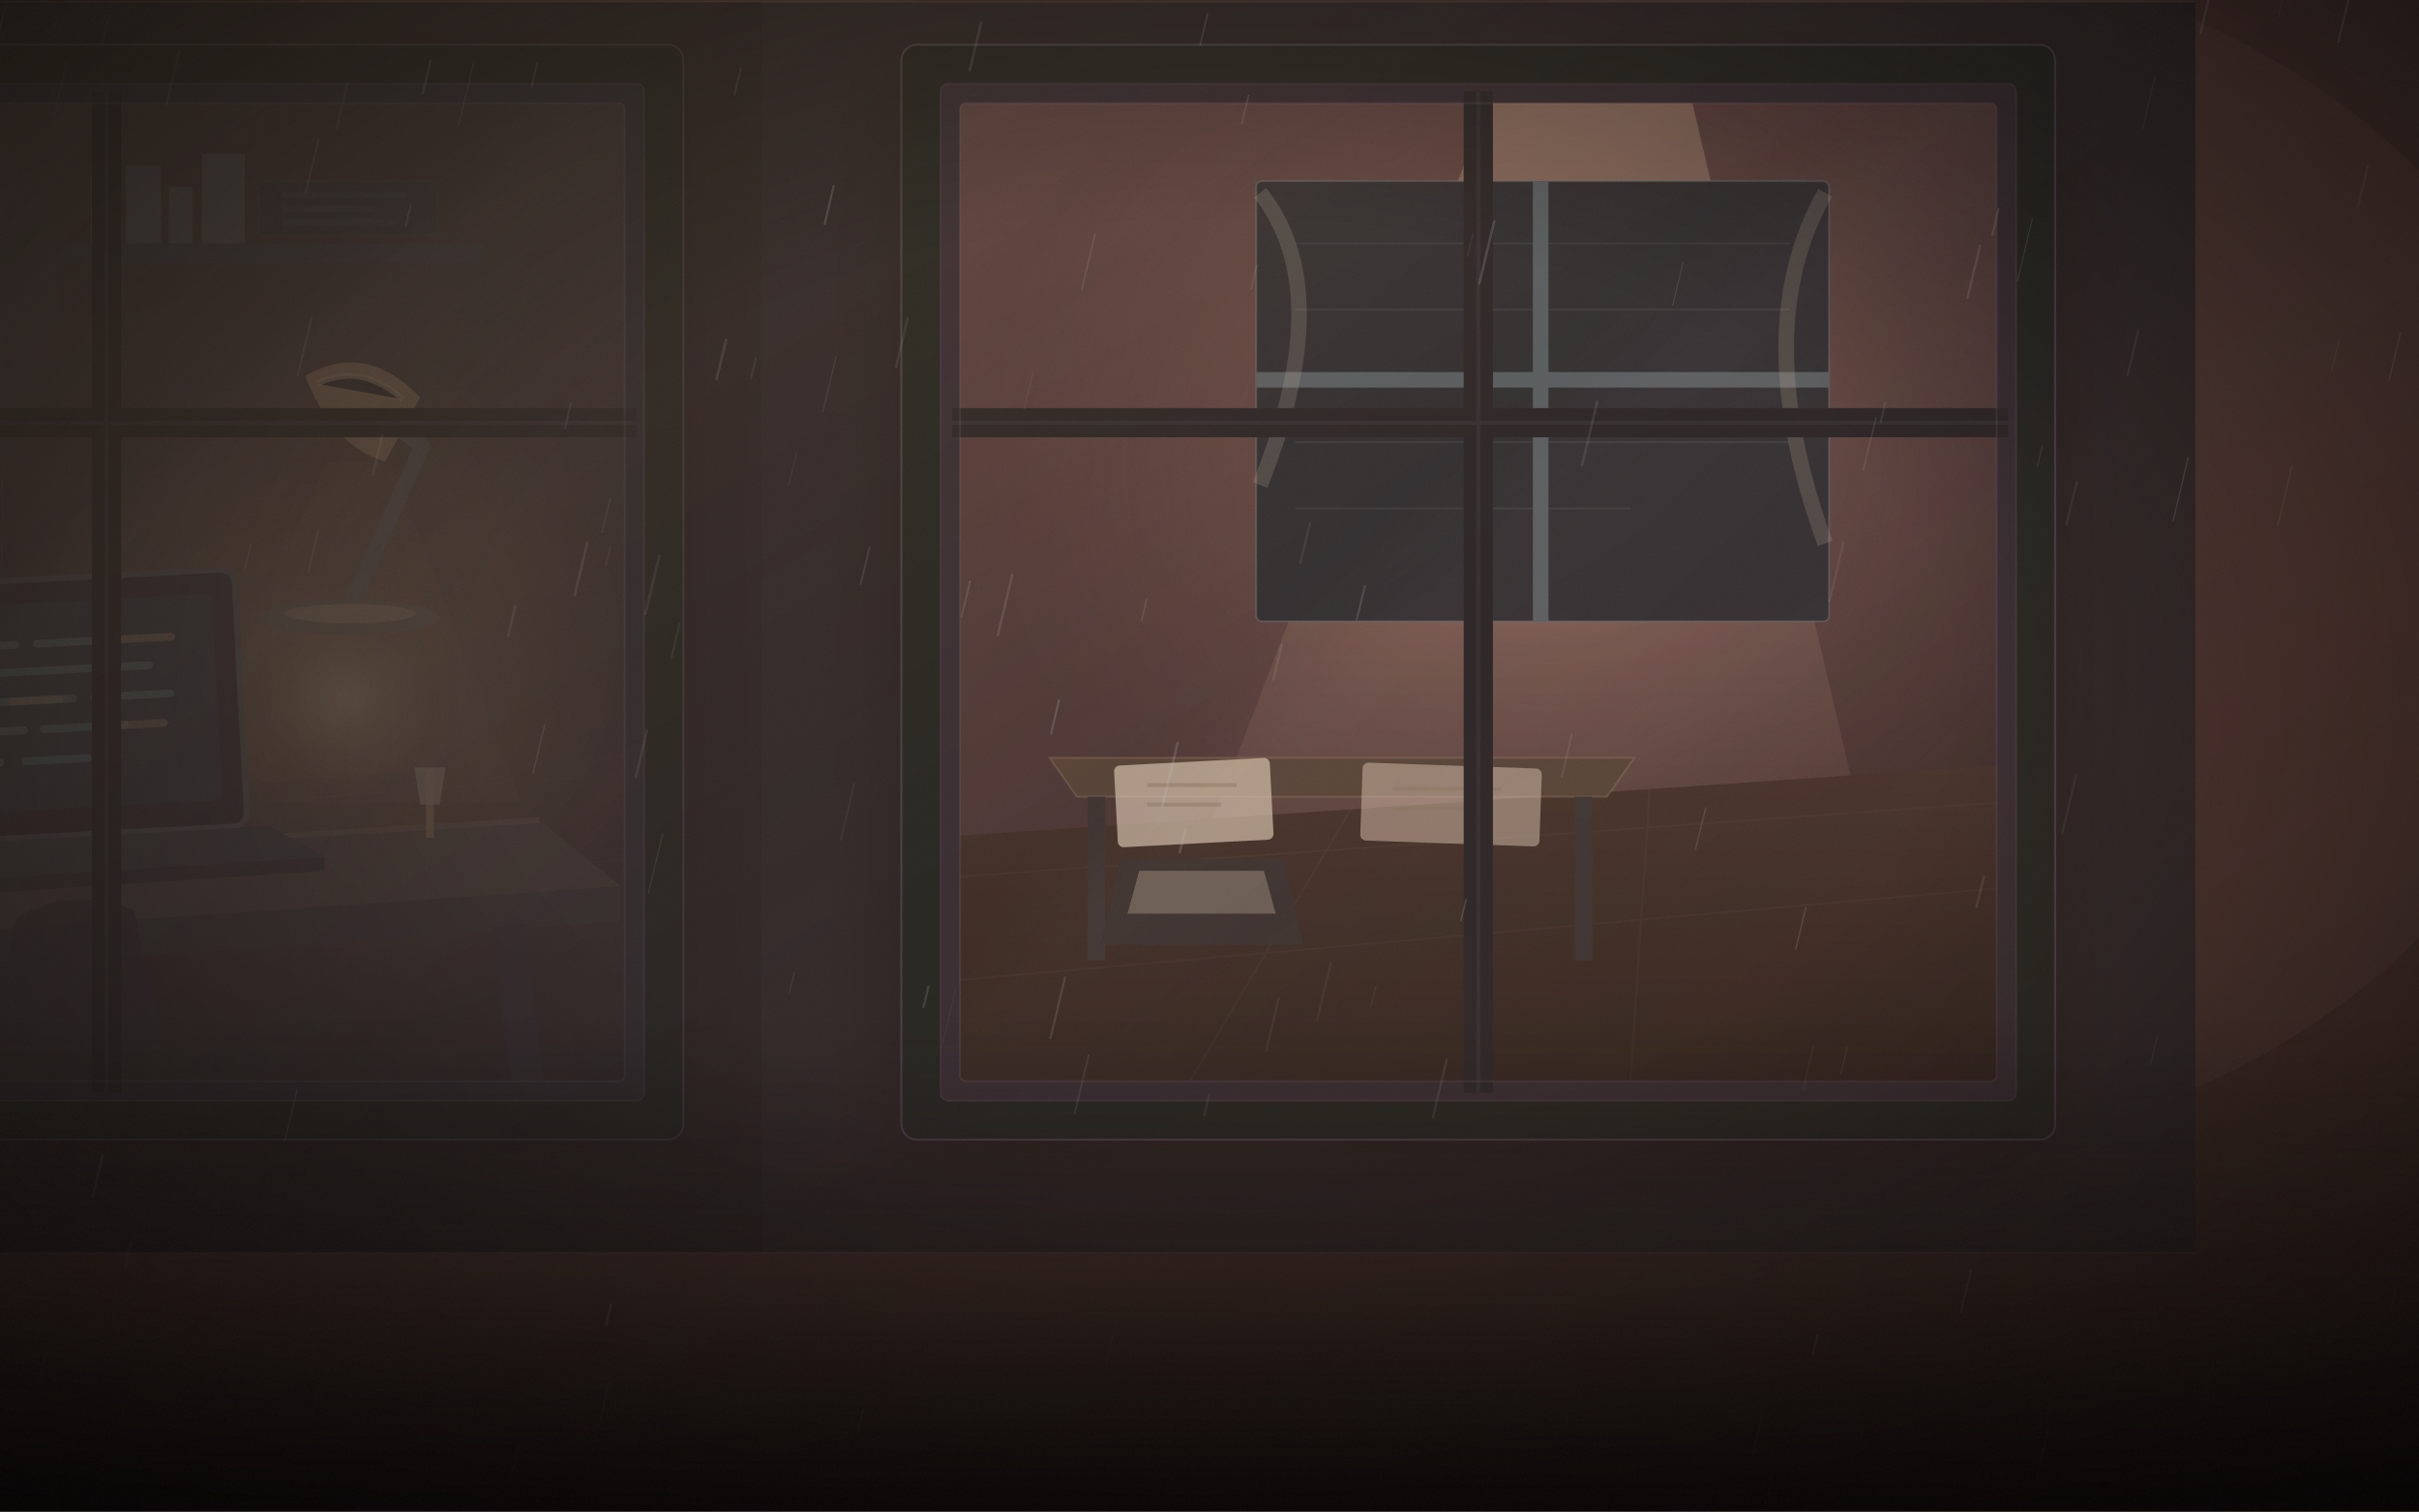
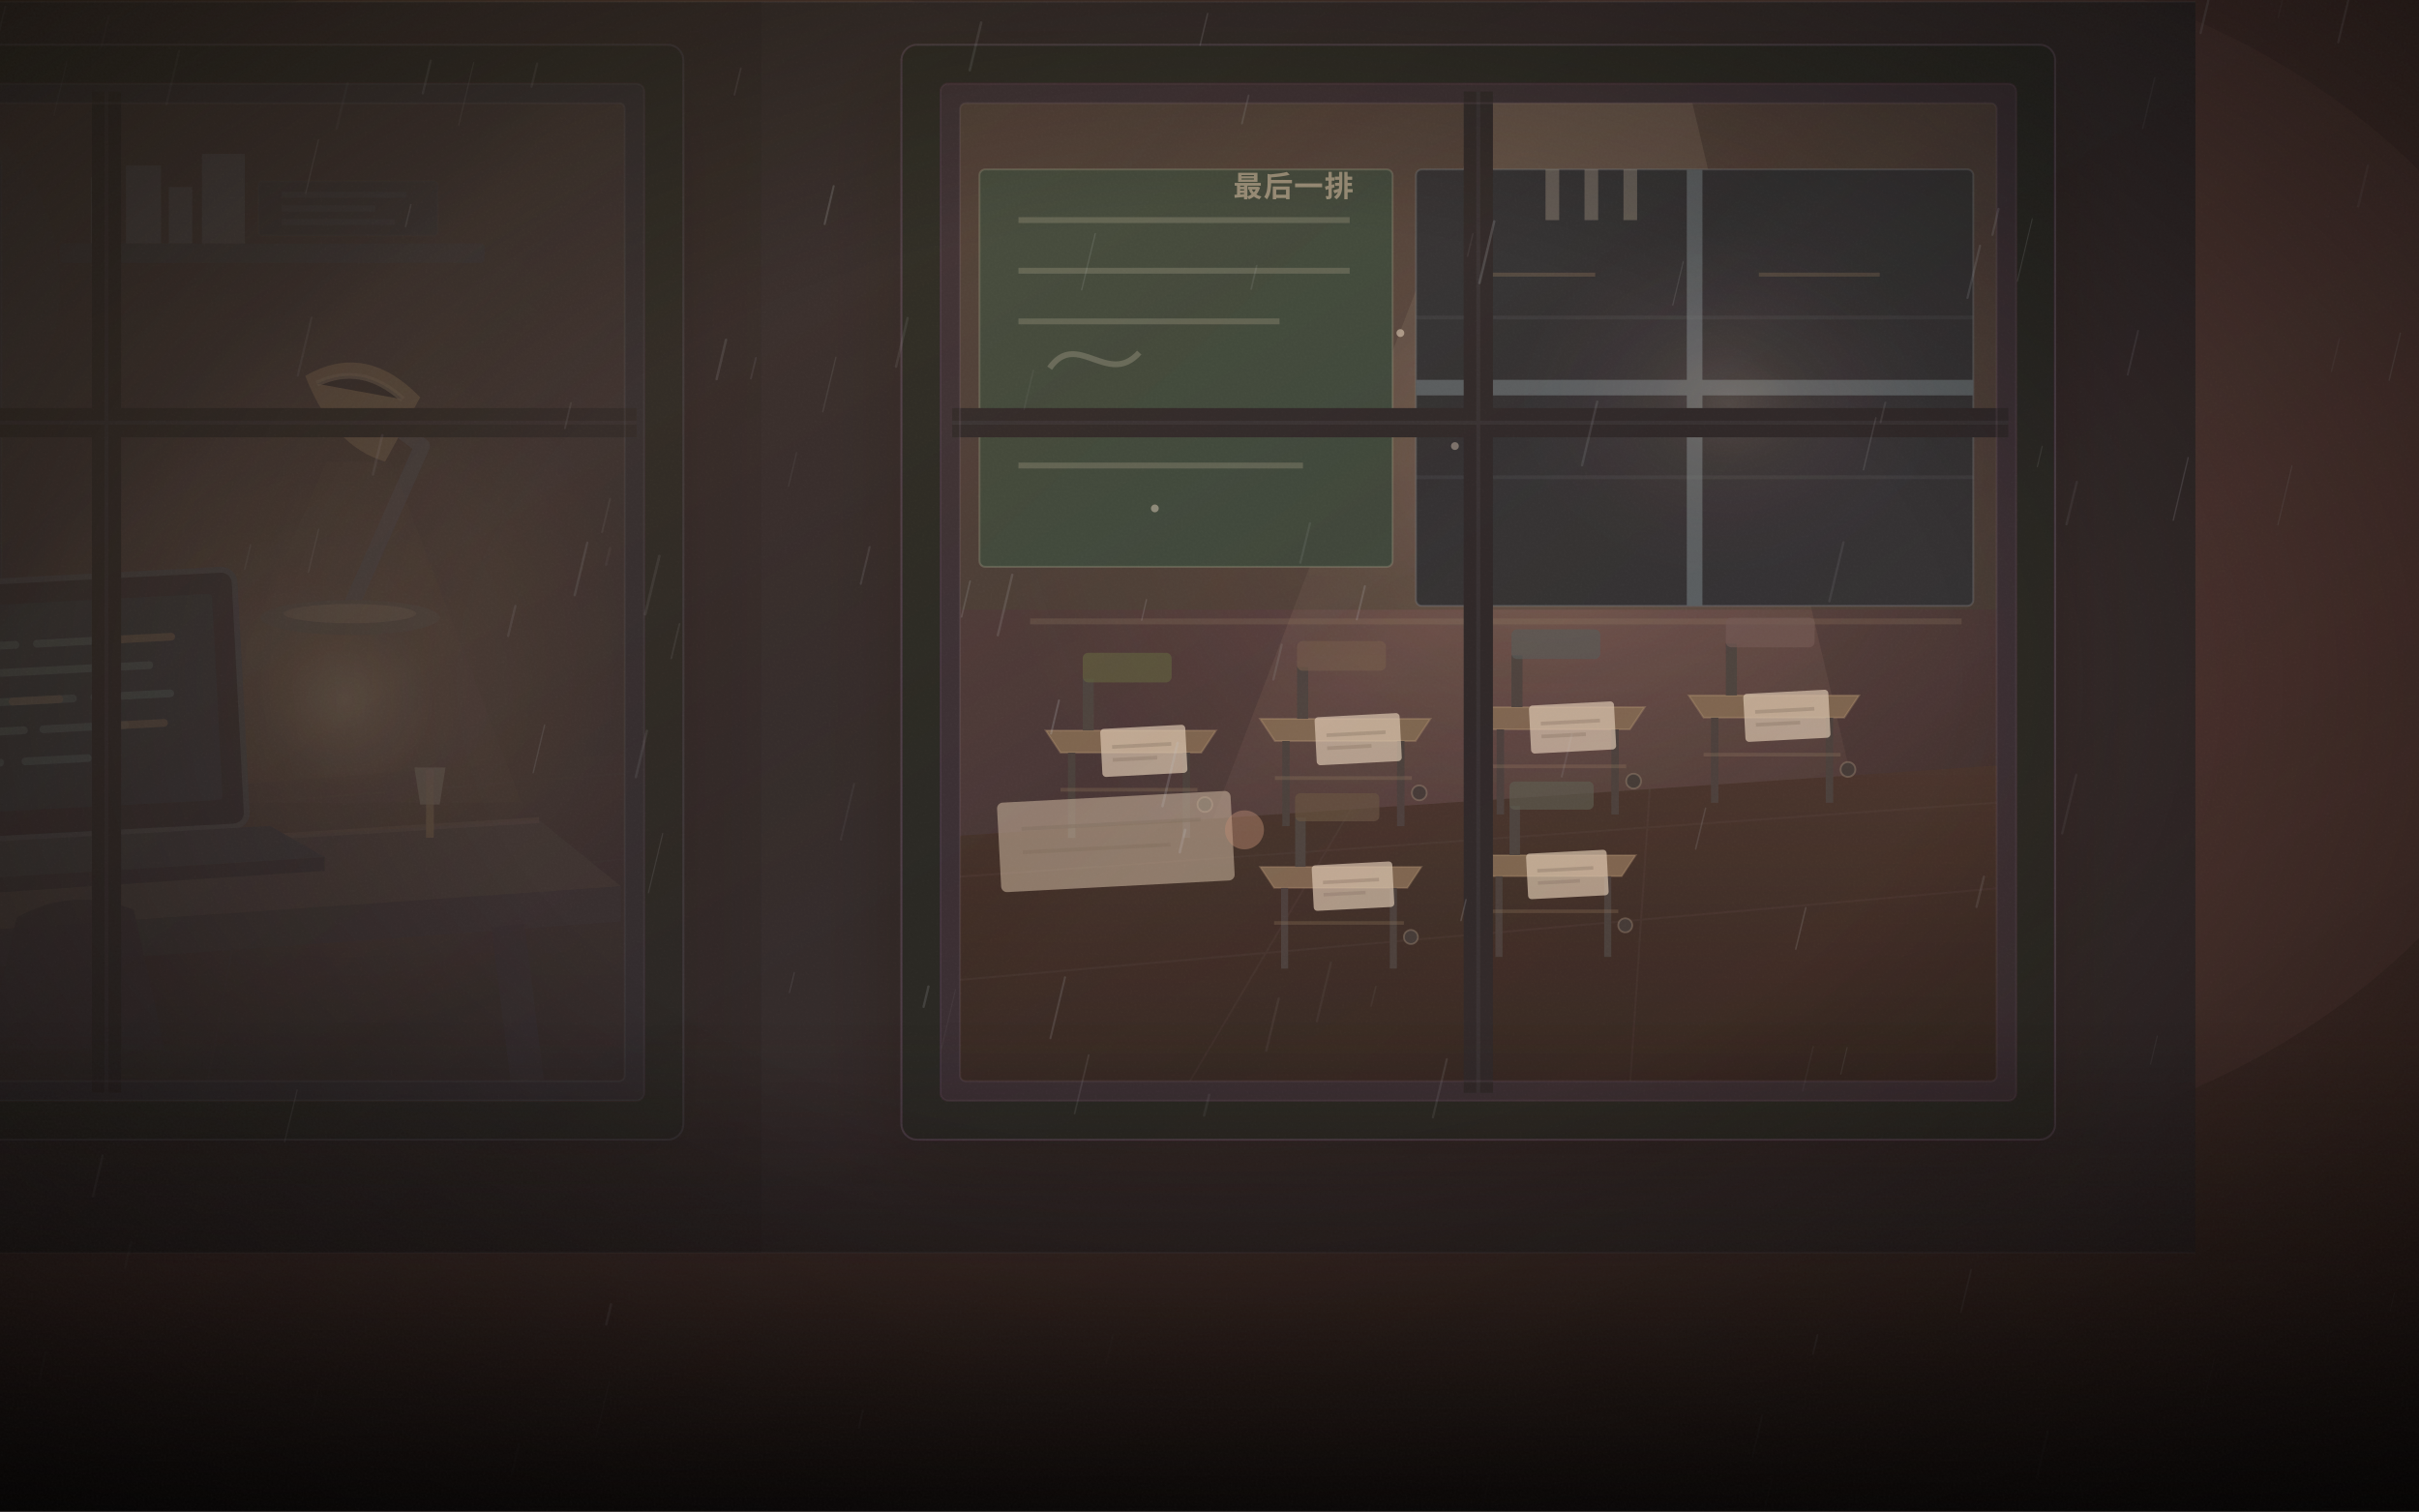
<svg xmlns="http://www.w3.org/2000/svg" viewBox="0 0 1440 900" preserveAspectRatio="xMidYMid slice" role="img" aria-labelledby="title desc">
  <style>
  .rain-drift { animation: rain-drift 11s ease-in-out infinite; }
  .mote { animation-name: mote-rise; animation-duration: 12s; animation-timing-function: ease-in-out; animation-iteration-count: infinite; opacity: 0; }
  .glow-drift { animation: glow-drift 14s ease-in-out infinite; }
  .sway { animation: sway 11s ease-in-out infinite; transform-box: fill-box; transform-origin: 50% 50%; }
  .drift { animation: drift 15s ease-in-out infinite; transform-box: fill-box; transform-origin: 50% 50%; }
  .spin { animation: spin 34s linear infinite; transform-box: fill-box; transform-origin: 50% 100%; }
  .pulse { animation: pulse 2.4s ease-in-out infinite; transform-box: fill-box; transform-origin: 50% 100%; }
  .ring { animation: ring 6.4s ease-out infinite; transform-box: fill-box; transform-origin: 50% 50%; }
  .rise { animation: rise 7s ease-in-out infinite; }
  .flow { animation: flow 7s linear infinite; }
  .blink { animation: blink 1.3s steps(2, start) infinite; }
  .signal-flow { animation: signal-flow 6s linear infinite; }
  @keyframes rain-drift { 0%, 100% { transform: translate(0px, 0px); } 50% { transform: translate(-14px, 24px); } }
  @keyframes mote-rise { 0% { opacity: 0; transform: translate(0px, 0px); } 16% { opacity: .5; } 62% { opacity: .26; } 100% { opacity: 0; transform: translate(-10px, -54px); } }
  @keyframes glow-drift { 0%, 100% { transform: translate(0px, 0px); } 50% { transform: translate(7px, -6px); } }
  @keyframes sway { 0%, 100% { transform: rotate(-1.4deg) translateY(0px); } 50% { transform: rotate(1.4deg) translateY(-4px); } }
  @keyframes drift { 0%, 100% { transform: translate(0px, 0px); } 50% { transform: translate(6px, -8px); } }
  @keyframes spin { to { transform: rotate(360deg); } }
  @keyframes pulse { 0%, 100% { transform: scaleY(.32); } 50% { transform: scaleY(1); } }
  @keyframes ring { 0% { transform: scale(.5); opacity: .55; } 68% { opacity: .14; } 100% { transform: scale(2.4); opacity: 0; } }
  @keyframes rise { 0% { opacity: 0; transform: translateY(6px); } 35% { opacity: .55; } 100% { opacity: 0; transform: translateY(-16px); } }
  @keyframes flow { to { stroke-dashoffset: -120; } }
  @keyframes blink { 0%, 49% { opacity: 1; } 50%, 100% { opacity: 0; } }
  @keyframes signal-flow { to { stroke-dashoffset: -96; } }
  @media (prefers-reduced-motion: reduce) { .anim { animation: none !important; } }
</style>
  <defs>
    <linearGradient id="night" x1="0" y1="0" x2="1" y2="1">
      <stop stop-color="#120d0c" />
      <stop offset=".46" stop-color="#2b1c1c" />
      <stop offset="1" stop-color="#160f0e" />
    </linearGradient>
    <linearGradient id="dawn" x1="0" y1="0" x2="0" y2="1">
      <stop stop-color="#e2a276" stop-opacity=".36" />
      <stop offset=".48" stop-color="#8b5e5e" stop-opacity=".15" />
      <stop offset="1" stop-color="#17110f" stop-opacity="0" />
    </linearGradient>
    <linearGradient id="warmWash" x1="0" y1="0" x2="1" y2="1">
      <stop stop-color="#efb77d" stop-opacity=".2" />
      <stop offset=".5" stop-color="#dca18c" stop-opacity=".13" />
      <stop offset="1" stop-color="#c98370" stop-opacity=".18" />
    </linearGradient>
    <linearGradient id="leftRoom" x1="0" y1="0" x2=".85" y2="1">
      <stop stop-color="#3b2c24" />
      <stop offset=".55" stop-color="#2a211d" />
      <stop offset="1" stop-color="#15100e" />
    </linearGradient>
    <linearGradient id="rightRoom" x1=".2" y1="0" x2=".8" y2="1">
      <stop stop-color="#3b292c" />
      <stop offset=".58" stop-color="#2b2025" />
      <stop offset="1" stop-color="#171114" />
    </linearGradient>
    <linearGradient id="floor" x1="0" y1="0" x2="0" y2="1">
      <stop stop-color="#261c18" />
      <stop offset="1" stop-color="#0e0b0a" />
    </linearGradient>
    <linearGradient id="glass" x1="0" y1="0" x2="1" y2="1">
      <stop stop-color="#d5b497" stop-opacity=".13" />
      <stop offset=".42" stop-color="#62483f" stop-opacity=".05" />
      <stop offset=".48" stop-color="#f4d7b6" stop-opacity=".13" />
      <stop offset="1" stop-color="#211512" stop-opacity=".03" />
    </linearGradient>
    <linearGradient id="spotlight" x1="0" y1="0" x2="0" y2="1">
      <stop stop-color="#ffe0b6" stop-opacity=".27" />
      <stop offset="1" stop-color="#d9a18b" stop-opacity="0" />
    </linearGradient>
    <linearGradient id="bottomShade" x1="0" y1="0" x2="0" y2="1">
      <stop stop-color="#100b09" stop-opacity="0" />
      <stop offset=".56" stop-color="#100b09" stop-opacity=".46" />
      <stop offset="1" stop-color="#0b0807" stop-opacity=".94" />
    </linearGradient>
    <radialGradient id="lampGlow">
      <stop stop-color="#ffe0a8" stop-opacity=".78" />
      <stop offset=".26" stop-color="#f4bd78" stop-opacity=".3" />
      <stop offset="1" stop-color="#e6a053" stop-opacity="0" />
    </radialGradient>
    <radialGradient id="stageGlow">
      <stop stop-color="#ffd8bd" stop-opacity=".48" />
      <stop offset=".35" stop-color="#dda088" stop-opacity=".18" />
      <stop offset="1" stop-color="#aa6e63" stop-opacity="0" />
    </radialGradient>
    <radialGradient id="vignette" cx=".5" cy=".45" r=".72">
      <stop offset=".42" stop-color="#000" stop-opacity="0" />
      <stop offset="1" stop-color="#000" stop-opacity=".66" />
    </radialGradient>
    <filter id="blur8" x="-50%" y="-50%" width="200%" height="200%">
      <feGaussianBlur stdDeviation="8" />
    </filter>
    <filter id="blur24" x="-50%" y="-50%" width="200%" height="200%">
      <feGaussianBlur stdDeviation="24" />
    </filter>
    <filter id="shadow" x="-30%" y="-30%" width="160%" height="160%">
      <feDropShadow dx="0" dy="16" stdDeviation="22" flood-color="#000" flood-opacity=".55" />
    </filter>
    <filter id="grain">
      <feTurbulence type="fractalNoise" baseFrequency=".72" numOctaves="3" seed="27" stitchTiles="stitch" />
      <feColorMatrix type="saturate" values="0" />
      <feComponentTransfer>
        <feFuncA type="table" tableValues="0 .075" />
      </feComponentTransfer>
    </filter>
    <clipPath id="leftClip">
      <rect x="102" y="164" width="532" height="502" rx="3" />
    </clipPath>
    <clipPath id="rightClip">
      <rect x="806" y="164" width="532" height="502" rx="3" />
    </clipPath>
  </defs>
  <rect width="1440" height="900" fill="url(#night)" />
  <ellipse cx="360" cy="340" rx="460" ry="370" fill="#b47b58" opacity=".09" />
  <ellipse cx="1100" cy="330" rx="440" ry="360" fill="#a86c6c" opacity=".1" />
  <g transform="translate(0 -60) translate(-363.5 -68.8) scale(1.16)">
    <path d="M0 112H1440V754H0Z" fill="#080d15" opacity=".9" />
    <path d="M0 112H1440M0 754H1440" stroke="#6d8296" stroke-opacity=".14" />
    <g filter="url(#shadow)">
      <rect x="72" y="134" width="592" height="562" rx="8" fill="#05090f" stroke="#344250" stroke-opacity=".55" />
      <rect x="92" y="154" width="552" height="522" rx="4" fill="#111923" stroke="#637484" stroke-opacity=".18" />
      <rect x="776" y="134" width="592" height="562" rx="8" fill="#05090f" stroke="#454057" stroke-opacity=".58" />
      <rect x="796" y="154" width="552" height="522" rx="4" fill="#171522" stroke="#756887" stroke-opacity=".18" />
    </g>
    <g opacity="0.34">
      <g clip-path="url(#leftClip)">
        <rect x="102" y="164" width="532" height="502" fill="url(#leftRoom)" />
        <ellipse cx="444" cy="440" rx="250" ry="240" fill="url(#lampGlow)" opacity=".26" />
        <path d="M102 540L634 498V666H102Z" fill="url(#floor)" />
        <path d="M102 550L634 508M102 603L634 552M210 666L328 520M420 666L448 514" stroke="#80909a" stroke-opacity=".06" />
        <rect x="126" y="192" width="188" height="266" rx="3" fill="#080e16" stroke="#4b5d6b" stroke-opacity=".5" />
        <rect x="132" y="198" width="176" height="254" fill="#0d1a28" />
        <ellipse cx="202" cy="258" rx="142" ry="124" fill="#345574" opacity=".14" />
        <path d="M120 410V332H151V366H178V294H211V350H242V270H270V324H310V462H120Z" fill="#080f19" />
        <path d="M151 350H158V360H151ZM188 318H195V329H188ZM249 294H256V305H249ZM277 346H284V357H277ZM188 374H195V385H188ZM249 338H256V349H249Z" fill="#d5b878" opacity=".48" />
        <rect x="132" y="198" width="176" height="254" fill="url(#glass)" />
        <path d="M220 198V452M132 326H308" stroke="#334652" stroke-width="8" />
        <path d="M220 198V452M132 326H308" stroke="#8295a1" stroke-opacity=".12" stroke-width="2" />
        <rect x="344" y="236" width="218" height="10" rx="2" fill="#29343e" />
        <path d="M360 202H374V236H360ZM378 196H396V236H378ZM400 207H412V236H400ZM417 190H439V236H417Z" fill="#58606a" />
        <rect x="446" y="204" width="92" height="28" rx="2" fill="#1a252f" stroke="#83919a" stroke-opacity=".15" />
        <path d="M458 211H522M458 218H506M458 225H516" stroke="#8b9ba3" stroke-opacity=".22" stroke-width="3" />
        <g class="anim glow-drift">
          <ellipse cx="490" cy="470" rx="176" ry="172" fill="url(#lampGlow)" />
        </g>
        <path d="M493 423L530 340M530 340L500 318" stroke="#5b5e60" stroke-width="8" stroke-linecap="round" />
        <path d="M470 304Q501 286 529 315L511 348Q484 340 470 304Z" fill="#c59b63" />
        <path d="M476 308Q499 297 520 316" stroke="#ffe0a4" stroke-opacity=".65" stroke-width="3" />
        <ellipse cx="493" cy="428" rx="46" ry="9" fill="#6c6558" />
        <ellipse cx="493" cy="426" rx="34" ry="5" fill="#d3b785" opacity=".55" />
        <path d="M481 348L405 523H581L514 348Z" fill="#f2bd78" opacity=".065" />
        <path d="M138 560L590 532L632 566L110 602Z" fill="#463e35" />
        <path d="M110 602L632 566V584L110 622Z" fill="#24252a" />
        <path d="M154 614L150 666M574 586L584 666" stroke="#1a1d23" stroke-width="17" />
        <path d="M138 560L590 532" stroke="#b49670" stroke-opacity=".35" stroke-width="3" />
        <rect x="247" y="408" width="190" height="132" rx="7" fill="#080d12" stroke="#4c5b64" stroke-width="3" transform="rotate(-3 342 474)" />
        <rect x="259" y="420" width="166" height="106" rx="2" fill="#102633" transform="rotate(-3 342 474)" />
        <g transform="rotate(-3 342 474)" stroke-linecap="round">
          <path d="M276 441H323M334 441H368M276 455H305M315 455H391M290 470H351M362 470H401M290 485H325M335 485H377M276 501H312M325 501H357" stroke="#75b6b6" stroke-opacity=".65" stroke-width="4" />
          <path d="M374 441H403M320 470H344M367 485H397" stroke="#d1aa72" stroke-opacity=".7" stroke-width="4" />
        </g>
        <path d="M222 548L452 535L480 551L206 568Z" fill="#293138" />
        <path d="M206 568L480 551V558L208 576Z" fill="#12181d" />
        <rect x="158" y="526" width="66" height="12" rx="2" fill="#5f5142" transform="rotate(-3 191 532)" />
        <rect x="164" y="511" width="58" height="13" rx="2" fill="#344b56" transform="rotate(-3 193 518)" />
        <path d="M534 506V541" stroke="#b28a55" stroke-width="4" />
        <path d="M526 505H542L539 524H529Z" fill="#d2c2a1" opacity=".75" />
        <path d="M322 582Q350 566 382 578L398 650H306Z" fill="#11171e" opacity=".88" />
      </g>
    </g>
    <g opacity="1.1">
      <g clip-path="url(#rightClip)">
        <rect x="806" y="164" width="532" height="502" fill="url(#rightRoom)" />
+         <rect x="806" y="164" width="532" height="502" fill="#1b1a20" opacity="0.34" />
        <g class="anim glow-drift">
-           <ellipse cx="1110" cy="348" rx="290" ry="268" fill="url(#stageGlow)" />
-         </g>
-         <path d="M1080 156H1180L1300 666H884Z" fill="url(#spotlight)" />
+           <ellipse cx="1110" cy="348" rx="290" ry="268" fill="url(#stageGlow)" opacity="0.78" />
+         </g>
+         <path d="M1080 156H1180L1300 666H884Z" fill="url(#spotlight)" opacity=".7" />
        <path d="M806 540L1338 504V666H806Z" fill="url(#floor)" />
-         <path d="M806 561L1338 523M806 614L1338 567M924 666L1008 524M1150 666L1160 516" stroke="#a392b1" stroke-opacity=".055" />
-         <rect x="958" y="204" width="294" height="226" rx="3" fill="#0c1720" stroke="#63747d" stroke-opacity=".42" />
-         <path d="M978 236H1232M978 270H1232M978 304H1232M978 338H1232M978 372H1150" stroke="#a4b9c1" stroke-opacity=".1" />
-         <path d="M958 306H1252M1104 204V430" stroke="#3d505a" stroke-width="8" />
-         <path d="M960 210Q1000 260 960 360M1250 210Q1210 280 1250 390" fill="none" stroke="#d8cbb4" stroke-opacity=".18" stroke-width="8" />
-         <g transform="translate(852 500)">
-           <path d="M0 0H300L286 20H14Z" fill="#3a3028" stroke="#9c8063" stroke-opacity=".3" />
-           <path d="M24 20V104M274 20V104" stroke="#1b1d21" stroke-width="9" />
-           <rect x="34" y="2" width="80" height="42" rx="3" fill="#e0d6c3" opacity=".66" transform="rotate(-3 74 23)" />
-           <rect x="160" y="4" width="92" height="40" rx="3" fill="#d5c7b4" opacity=".52" transform="rotate(2 206 24)" />
-           <path d="M50 14H96M50 24H88M176 16H232M176 26H216" stroke="#766b5a" stroke-opacity=".45" stroke-width="2" />
-         </g>
-         <g transform="translate(888 552)">
-           <path d="M0 0H84L94 44H-10Z" fill="#171a1d" />
-           <path d="M10 6H74L80 28H4Z" fill="#bfb29d" opacity=".35" />
-         </g>
-         <rect x="806" y="164" width="532" height="502" fill="url(#glass)" opacity=".26" />
+         <path fill="none" d="M806 561L1338 523M806 614L1338 567M924 666L1008 524M1150 666L1160 516" stroke="#a392b1" stroke-opacity=".055" />
+         <rect x="806" y="164" width="532" height="260" fill="#24301f" opacity=".34" />
+         <rect x="816" y="198" width="212" height="204" rx="3" fill="#1b342b" stroke="#7f8d78" stroke-opacity=".4" />
+         <path fill="none" d="M836 224H1006M836 250H1006M836 276H970M836 324H1006M836 350H982" stroke="#e7e1ca" stroke-opacity=".2" stroke-width="3" />
+         <path d="M852 300C866 280 882 310 898 292" fill="none" stroke="#e7e1ca" stroke-opacity=".24" stroke-width="3" />
+         <text x="1008" y="212" font-family="'PingFang SC','Hiragino Sans GB','Microsoft YaHei',sans-serif" font-size="15" font-weight="600" fill="#d9c9ad" fill-opacity="0.6" text-anchor="end" letter-spacing="0.6">最后一排</text>
+         <g transform="translate(1040 198)">
+           <rect width="286" height="224" rx="3" fill="#0b1720" stroke="#63757d" stroke-opacity=".4" />
+           <path fill="none" d="M0 112H286M143 0V224" stroke="#3c505a" stroke-width="8" />
+           <path fill="none" d="M0 76H286M0 158H286" stroke="#7e9199" stroke-opacity=".1" stroke-width="2" />
+           <g class="anim glow-drift">
+             <ellipse cx="160" cy="120" rx="110" ry="90" fill="url(#stageGlow)" opacity=".32" />
+           </g>
+           <path fill="none" d="M30 54H92M176 54H238M30 136H92M176 136H238" stroke="#d8b178" stroke-opacity=".2" stroke-width="2" />
+         </g>
+         <path fill="none" d="M842 430H1320" stroke="#8d7b62" stroke-opacity=".22" stroke-width="3" />
+         <g transform="translate(850 486) scale(0.95)">
+           <path d="M0 0H92L84 12H8Z" fill="#6b5a45" stroke="#c0a37d" stroke-opacity=".3" />
+           <path fill="none" d="M14 12V58M76 12V58" stroke="#292b2c" stroke-width="4" />
+           <path fill="none" d="M8 32H82" stroke="#8a765b" stroke-opacity=".28" stroke-width="2" />
+           <rect x="20" y="-28" width="6" height="28" fill="#2c2e2f" />
+           <rect x="20" y="-42" width="48" height="16" rx="3" fill="#44552e" opacity=".65" />
+           <rect x="30" y="-2" width="46" height="26" rx="2" fill="#e1d6c1" opacity=".7" transform="rotate(-3 53 11)" />
+           <path fill="none" d="M36 8H68M36 15H60" stroke="#7c7262" stroke-opacity=".4" stroke-width="2" transform="rotate(-3 53 11)" />
+           <circle cx="86" cy="40" r="4" fill="#202326" stroke="#8d8170" stroke-opacity=".45" />
+         </g>
+         <g transform="translate(960 480) scale(0.95)">
+           <path d="M0 0H92L84 12H8Z" fill="#6b5a45" stroke="#c0a37d" stroke-opacity=".3" />
+           <path fill="none" d="M14 12V58M76 12V58" stroke="#292b2c" stroke-width="4" />
+           <path fill="none" d="M8 32H82" stroke="#8a765b" stroke-opacity=".28" stroke-width="2" />
+           <rect x="20" y="-28" width="6" height="28" fill="#2c2e2f" />
+           <rect x="20" y="-42" width="48" height="16" rx="3" fill="#5b4a3e" opacity=".65" />
+           <rect x="30" y="-2" width="46" height="26" rx="2" fill="#e1d6c1" opacity=".7" transform="rotate(-3 53 11)" />
+           <path fill="none" d="M36 8H68M36 15H60" stroke="#7c7262" stroke-opacity=".4" stroke-width="2" transform="rotate(-3 53 11)" />
+           <circle cx="86" cy="40" r="4" fill="#202326" stroke="#8d8170" stroke-opacity=".45" />
+         </g>
+         <g transform="translate(1070 474) scale(0.95)">
+           <path d="M0 0H92L84 12H8Z" fill="#6b5a45" stroke="#c0a37d" stroke-opacity=".3" />
+           <path fill="none" d="M14 12V58M76 12V58" stroke="#292b2c" stroke-width="4" />
+           <path fill="none" d="M8 32H82" stroke="#8a765b" stroke-opacity=".28" stroke-width="2" />
+           <rect x="20" y="-28" width="6" height="28" fill="#2c2e2f" />
+           <rect x="20" y="-42" width="48" height="16" rx="3" fill="#394b50" opacity=".65" />
+           <rect x="30" y="-2" width="46" height="26" rx="2" fill="#e1d6c1" opacity=".7" transform="rotate(-3 53 11)" />
+           <path fill="none" d="M36 8H68M36 15H60" stroke="#7c7262" stroke-opacity=".4" stroke-width="2" transform="rotate(-3 53 11)" />
+           <circle cx="86" cy="40" r="4" fill="#202326" stroke="#8d8170" stroke-opacity=".45" />
+         </g>
+         <g transform="translate(1180 468) scale(0.95)">
+           <path d="M0 0H92L84 12H8Z" fill="#6b5a45" stroke="#c0a37d" stroke-opacity=".3" />
+           <path fill="none" d="M14 12V58M76 12V58" stroke="#292b2c" stroke-width="4" />
+           <path fill="none" d="M8 32H82" stroke="#8a765b" stroke-opacity=".28" stroke-width="2" />
+           <rect x="20" y="-28" width="6" height="28" fill="#2c2e2f" />
+           <rect x="20" y="-42" width="48" height="16" rx="3" fill="#5a4a4a" opacity=".65" />
+           <rect x="30" y="-2" width="46" height="26" rx="2" fill="#e1d6c1" opacity=".7" transform="rotate(-3 53 11)" />
+           <path fill="none" d="M36 8H68M36 15H60" stroke="#7c7262" stroke-opacity=".4" stroke-width="2" transform="rotate(-3 53 11)" />
+           <circle cx="86" cy="40" r="4" fill="#202326" stroke="#8d8170" stroke-opacity=".45" />
+         </g>
+         <g transform="translate(960 556) scale(0.9)">
+           <path d="M0 0H92L84 12H8Z" fill="#6b5a45" stroke="#c0a37d" stroke-opacity=".3" />
+           <path fill="none" d="M14 12V58M76 12V58" stroke="#292b2c" stroke-width="4" />
+           <path fill="none" d="M8 32H82" stroke="#8a765b" stroke-opacity=".28" stroke-width="2" />
+           <rect x="20" y="-28" width="6" height="28" fill="#2c2e2f" />
+           <rect x="20" y="-42" width="48" height="16" rx="3" fill="#4f4432" opacity=".65" />
+           <rect x="30" y="-2" width="46" height="26" rx="2" fill="#e1d6c1" opacity=".7" transform="rotate(-3 53 11)" />
+           <path fill="none" d="M36 8H68M36 15H60" stroke="#7c7262" stroke-opacity=".4" stroke-width="2" transform="rotate(-3 53 11)" />
+           <circle cx="86" cy="40" r="4" fill="#202326" stroke="#8d8170" stroke-opacity=".45" />
+         </g>
+         <g transform="translate(1070 550) scale(0.9)">
+           <path d="M0 0H92L84 12H8Z" fill="#6b5a45" stroke="#c0a37d" stroke-opacity=".3" />
+           <path fill="none" d="M14 12V58M76 12V58" stroke="#292b2c" stroke-width="4" />
+           <path fill="none" d="M8 32H82" stroke="#8a765b" stroke-opacity=".28" stroke-width="2" />
+           <rect x="20" y="-28" width="6" height="28" fill="#2c2e2f" />
+           <rect x="20" y="-42" width="48" height="16" rx="3" fill="#414f45" opacity=".65" />
+           <rect x="30" y="-2" width="46" height="26" rx="2" fill="#e1d6c1" opacity=".7" transform="rotate(-3 53 11)" />
+           <path fill="none" d="M36 8H68M36 15H60" stroke="#7c7262" stroke-opacity=".4" stroke-width="2" transform="rotate(-3 53 11)" />
+           <circle cx="86" cy="40" r="4" fill="#202326" stroke="#8d8170" stroke-opacity=".45" />
+         </g>
+         <g transform="translate(826 520)">
+           <rect width="120" height="46" rx="3" fill="#d8cbb4" opacity=".52" transform="rotate(-3 60 23)" />
+           <path fill="none" d="M12 14H104M12 26H88" stroke="#6d6558" stroke-opacity=".4" stroke-width="2" transform="rotate(-3 60 23)" />
+           <circle cx="126" cy="17" r="10" fill="#b98a72" opacity=".45" />
+         </g>
+         <path fill="none" d="M1110 198V224M1130 198V224M1150 198V224" stroke="#d8cfb8" stroke-opacity=".3" stroke-width="7" />
+         <g class="anim blink">
+           <circle cx="1032" cy="282" r="2" fill="#f2ead6" opacity=".55" />
+           <circle cx="1060" cy="340" r="2" fill="#f2ead6" opacity=".4" />
+           <circle cx="906" cy="372" r="2" fill="#f2ead6" opacity=".45" />
+         </g>
+         <rect x="806" y="164" width="532" height="502" fill="url(#glass)" opacity=".12" />
      </g>
    </g>
    <rect x="102" y="164" width="532" height="502" fill="url(#glass)" opacity=".32" />
    <path d="M368 158V672M98 328H640M1072 158V672M802 328H1344" stroke="#080d14" stroke-width="15" />
    <path d="M368 158V672M98 328H640M1072 158V672M802 328H1344" stroke="#607080" stroke-opacity=".12" stroke-width="2" />
    <rect x="102" y="164" width="532" height="502" rx="3" fill="none" stroke="#9aabba" stroke-opacity=".12" />
    <rect x="806" y="164" width="532" height="502" rx="3" fill="none" stroke="#aa9bb8" stroke-opacity=".12" />
  </g>
  <g class="anim rain-drift" stroke="#c5d8e5" stroke-linecap="round" opacity="0.24">
    <line x1="-29.7" y1="505.6" x2="-34.8" y2="526.9" stroke-width="1.0" opacity="0.45" />
    <line x1="1392.6" y1="201.8" x2="1387.9" y2="221.0" stroke-width="0.9" opacity="0.35" />
    <line x1="523.1" y1="-63.8" x2="517.8" y2="-41.6" stroke-width="1.5" opacity="0.49" />
    <line x1="441.0" y1="40.7" x2="437.2" y2="56.5" stroke-width="1.0" opacity="0.72" />
    <line x1="394.5" y1="496.3" x2="386.0" y2="531.6" stroke-width="0.7" opacity="0.75" />
    <line x1="324.2" y1="431.7" x2="317.4" y2="460.1" stroke-width="0.8" opacity="0.81" />
    <line x1="872.7" y1="535.7" x2="869.7" y2="548.1" stroke-width="0.9" opacity="0.77" />
    <line x1="1315.2" y1="-2.3" x2="1310.0" y2="19.6" stroke-width="1.4" opacity="0.76" />
    <line x1="1015.3" y1="481.2" x2="1009.4" y2="505.5" stroke-width="0.9" opacity="0.58" />
    <line x1="1471.5" y1="-31.5" x2="1463.2" y2="3.3" stroke-width="1.0" opacity="0.71" />
    <line x1="1054.8" y1="880.7" x2="1049.5" y2="902.4" stroke-width="1.0" opacity="0.66" />
    <line x1="743.3" y1="56.8" x2="739.3" y2="73.5" stroke-width="1.1" opacity="0.61" />
    <line x1="634.0" y1="581.9" x2="625.3" y2="618.2" stroke-width="1.2" opacity="0.62" />
    <line x1="496.3" y1="110.8" x2="490.9" y2="133.4" stroke-width="1.2" opacity="0.84" />
    <line x1="779.8" y1="311.6" x2="774.1" y2="335.1" stroke-width="1.3" opacity="0.40" />
    <line x1="812.5" y1="349.0" x2="807.7" y2="368.8" stroke-width="1.2" opacity="0.72" />
    <line x1="517.7" y1="325.7" x2="512.4" y2="347.7" stroke-width="1.2" opacity="0.49" />
    <line x1="1526.4" y1="858.3" x2="1520.0" y2="884.7" stroke-width="1.6" opacity="0.84" />
    <line x1="432.2" y1="202.3" x2="426.6" y2="225.7" stroke-width="1.5" opacity="0.82" />
    <line x1="1282.7" y1="46.3" x2="1275.5" y2="76.5" stroke-width="0.9" opacity="0.34" />
    <line x1="761.2" y1="594.5" x2="753.8" y2="625.6" stroke-width="1.4" opacity="0.30" />
    <line x1="648.1" y1="628.2" x2="639.7" y2="663.1" stroke-width="1.0" opacity="0.50" />
    <line x1="1209.8" y1="130.2" x2="1200.9" y2="167.5" stroke-width="0.6" opacity="0.77" />
    <line x1="1116.7" y1="248.8" x2="1109.3" y2="279.7" stroke-width="0.9" opacity="0.54" />
    <line x1="682.5" y1="357.0" x2="679.6" y2="369.3" stroke-width="0.8" opacity="0.67" />
    <line x1="227.6" y1="259.1" x2="222.0" y2="282.5" stroke-width="1.5" opacity="0.57" />
    <line x1="1450.0" y1="564.0" x2="1447.2" y2="575.7" stroke-width="1.0" opacity="0.47" />
    <line x1="701.0" y1="442.4" x2="692.0" y2="480.0" stroke-width="1.5" opacity="0.74" />
    <line x1="1425.4" y1="769.7" x2="1422.9" y2="780.2" stroke-width="0.6" opacity="0.56" />
    <line x1="27.3" y1="805.5" x2="23.2" y2="822.5" stroke-width="1.4" opacity="0.32" />
    <line x1="795.0" y1="935.5" x2="789.9" y2="956.8" stroke-width="1.0" opacity="0.60" />
    <line x1="1514.8" y1="364.9" x2="1508.5" y2="391.3" stroke-width="1.4" opacity="0.64" />
    <line x1="1049.1" y1="842.8" x2="1043.3" y2="867.1" stroke-width="1.1" opacity="0.70" />
    <line x1="508.5" y1="466.7" x2="500.5" y2="500.0" stroke-width="1.2" opacity="0.25" />
    <line x1="815.7" y1="895.5" x2="810.0" y2="919.2" stroke-width="1.0" opacity="0.80" />
    <line x1="1318.1" y1="809.2" x2="1311.3" y2="837.3" stroke-width="0.7" opacity="0.39" />
    <line x1="652.0" y1="139.1" x2="643.9" y2="172.6" stroke-width="0.8" opacity="0.59" />
    <line x1="1236.3" y1="286.9" x2="1230.2" y2="312.1" stroke-width="1.4" opacity="0.36" />
    <line x1="1099.6" y1="623.7" x2="1095.8" y2="639.6" stroke-width="0.7" opacity="0.47" />
    <line x1="719.8" y1="651.9" x2="716.8" y2="664.2" stroke-width="1.5" opacity="0.37" />
    <line x1="909.9" y1="946.3" x2="903.1" y2="974.6" stroke-width="1.4" opacity="0.84" />
    <line x1="1236.0" y1="461.3" x2="1227.6" y2="496.2" stroke-width="1.4" opacity="0.32" />
    <line x1="861.3" y1="630.7" x2="853.0" y2="665.3" stroke-width="1.3" opacity="0.51" />
    <line x1="472.9" y1="579.0" x2="469.9" y2="591.1" stroke-width="0.6" opacity="0.54" />
    <line x1="1409.6" y1="98.6" x2="1403.8" y2="122.9" stroke-width="1.4" opacity="0.37" />
    <line x1="284.3" y1="-60.5" x2="279.1" y2="-38.8" stroke-width="1.0" opacity="0.69" />
    <line x1="561.0" y1="-57.1" x2="554.0" y2="-27.8" stroke-width="1.4" opacity="0.30" />
    <line x1="1081.9" y1="794.9" x2="1079.3" y2="806.1" stroke-width="1.1" opacity="0.78" />
    <line x1="1219.0" y1="852.4" x2="1212.4" y2="879.9" stroke-width="1.4" opacity="0.76" />
    <line x1="1079.2" y1="964.2" x2="1075.8" y2="978.4" stroke-width="0.6" opacity="0.62" />
    <line x1="-4.9" y1="-64.4" x2="-13.3" y2="-29.7" stroke-width="1.2" opacity="0.60" />
    <line x1="404.5" y1="371.5" x2="399.6" y2="392.0" stroke-width="1.1" opacity="0.58" />
    <line x1="189.7" y1="315.1" x2="183.6" y2="340.6" stroke-width="0.8" opacity="0.61" />
    <line x1="1527.6" y1="745.9" x2="1520.0" y2="777.4" stroke-width="0.8" opacity="0.52" />
    <line x1="1075.0" y1="540.4" x2="1069.0" y2="565.1" stroke-width="0.9" opacity="0.65" />
    <line x1="1013.6" y1="963.4" x2="1010.1" y2="978.0" stroke-width="1.0" opacity="0.60" />
    <line x1="339.9" y1="240.0" x2="336.3" y2="255.0" stroke-width="1.1" opacity="0.58" />
    <line x1="176.9" y1="649.0" x2="169.4" y2="680.0" stroke-width="0.8" opacity="0.70" />
    <line x1="540.3" y1="189.4" x2="533.4" y2="218.3" stroke-width="1.5" opacity="0.40" />
    <line x1="1131.0" y1="908.0" x2="1127.6" y2="921.9" stroke-width="1.4" opacity="0.50" />
    <line x1="1215.7" y1="265.7" x2="1212.8" y2="277.9" stroke-width="0.7" opacity="0.54" />
    <line x1="206.9" y1="49.5" x2="200.4" y2="76.5" stroke-width="1.5" opacity="0.31" />
    <line x1="889.5" y1="131.8" x2="880.7" y2="168.5" stroke-width="1.5" opacity="0.79" />
    <line x1="1499.9" y1="841.2" x2="1495.1" y2="861.4" stroke-width="0.7" opacity="0.35" />
    <line x1="1464.8" y1="-52.7" x2="1455.9" y2="-16.0" stroke-width="1.1" opacity="0.63" />
    <line x1="392.5" y1="331.1" x2="384.1" y2="365.8" stroke-width="1.6" opacity="0.61" />
    <line x1="1512.5" y1="985.8" x2="1505.9" y2="1012.9" stroke-width="0.7" opacity="0.75" />
    <line x1="705.5" y1="494.2" x2="702.3" y2="507.4" stroke-width="1.6" opacity="0.76" />
    <line x1="185.5" y1="189.1" x2="177.3" y2="223.6" stroke-width="1.3" opacity="0.50" />
    <line x1="763.0" y1="383.9" x2="758.0" y2="404.7" stroke-width="1.3" opacity="0.48" />
    <line x1="1472.2" y1="835.1" x2="1464.1" y2="868.9" stroke-width="1.0" opacity="0.61" />
    <line x1="64.6" y1="10.1" x2="60.3" y2="28.0" stroke-width="1.2" opacity="0.28" />
    <line x1="577.5" y1="346.0" x2="572.4" y2="367.3" stroke-width="1.0" opacity="0.68" />
    <line x1="1189.7" y1="124.4" x2="1186.1" y2="139.8" stroke-width="1.3" opacity="0.71" />
    <line x1="1122.3" y1="239.7" x2="1119.5" y2="251.4" stroke-width="1.2" opacity="0.42" />
    <line x1="106.7" y1="30.2" x2="99.0" y2="62.3" stroke-width="1.3" opacity="0.39" />
    <line x1="1173.4" y1="756.0" x2="1167.3" y2="781.3" stroke-width="1.0" opacity="0.60" />
    <line x1="149.2" y1="324.4" x2="145.7" y2="338.8" stroke-width="1.0" opacity="0.45" />
    <line x1="189.6" y1="83.2" x2="182.0" y2="115.1" stroke-width="0.8" opacity="0.71" />
    <line x1="1528.3" y1="779.3" x2="1521.3" y2="808.6" stroke-width="1.1" opacity="0.74" />
    <line x1="618.6" y1="909.3" x2="610.9" y2="941.5" stroke-width="0.8" opacity="0.55" />
    <line x1="855.8" y1="-57.4" x2="853.1" y2="-46.3" stroke-width="1.1" opacity="0.44" />
    <line x1="363.7" y1="776.7" x2="360.9" y2="788.6" stroke-width="1.5" opacity="0.82" />
    <line x1="738.3" y1="889.7" x2="733.7" y2="908.9" stroke-width="1.1" opacity="0.21" />
    <line x1="541.4" y1="882.8" x2="536.7" y2="902.4" stroke-width="0.6" opacity="0.24" />
    <line x1="61.1" y1="688.1" x2="55.3" y2="712.3" stroke-width="1.4" opacity="0.59" />
    <line x1="580.6" y1="927.1" x2="574.5" y2="952.5" stroke-width="1.2" opacity="0.62" />
    <line x1="39.8" y1="36.6" x2="32.1" y2="68.8" stroke-width="0.8" opacity="0.34" />
    <line x1="838.4" y1="938.0" x2="833.7" y2="957.6" stroke-width="1.1" opacity="0.82" />
    <line x1="450.0" y1="213.1" x2="447.0" y2="225.4" stroke-width="1.1" opacity="0.58" />
    <line x1="602.6" y1="342.2" x2="594.0" y2="378.2" stroke-width="1.4" opacity="0.61" />
    <line x1="950.8" y1="239.2" x2="941.8" y2="277.0" stroke-width="1.4" opacity="0.50" />
    <line x1="1455.6" y1="173.2" x2="1449.1" y2="200.1" stroke-width="1.1" opacity="0.69" />
    <line x1="282.0" y1="37.2" x2="273.1" y2="74.3" stroke-width="0.7" opacity="0.63" />
    <line x1="78.0" y1="739.8" x2="74.5" y2="754.4" stroke-width="1.4" opacity="0.32" />
    <line x1="1002.0" y1="155.9" x2="995.8" y2="181.6" stroke-width="0.7" opacity="0.58" />
    <line x1="497.6" y1="212.8" x2="489.8" y2="245.2" stroke-width="0.8" opacity="0.42" />
    <line x1="1178.7" y1="146.3" x2="1171.2" y2="177.4" stroke-width="1.3" opacity="0.70" />
    <line x1="748.1" y1="158.2" x2="744.8" y2="172.1" stroke-width="1.0" opacity="0.48" />
    <line x1="1501.8" y1="153.5" x2="1492.8" y2="191.1" stroke-width="0.8" opacity="0.60" />
    <line x1="981.6" y1="-58.1" x2="978.8" y2="-46.1" stroke-width="0.9" opacity="0.61" />
    <line x1="718.9" y1="8.1" x2="714.4" y2="26.9" stroke-width="0.9" opacity="0.77" />
    <line x1="552.7" y1="587.4" x2="549.8" y2="599.5" stroke-width="1.4" opacity="0.64" />
    <line x1="725.8" y1="-62.2" x2="720.1" y2="-38.5" stroke-width="1.0" opacity="0.49" />
    <line x1="1411.6" y1="-70.9" x2="1403.5" y2="-37.3" stroke-width="1.4" opacity="0.82" />
    <line x1="568.8" y1="589.3" x2="560.5" y2="624.1" stroke-width="0.6" opacity="0.24" />
    <line x1="819.0" y1="587.4" x2="816.2" y2="599.0" stroke-width="1.0" opacity="0.23" />
    <line x1="1348.8" y1="881.0" x2="1344.1" y2="900.6" stroke-width="0.8" opacity="0.41" />
    <line x1="1495.8" y1="817.2" x2="1488.6" y2="847.4" stroke-width="1.6" opacity="0.49" />
    <line x1="1272.8" y1="197.0" x2="1266.6" y2="223.1" stroke-width="1.1" opacity="0.51" />
    <line x1="887.5" y1="875.9" x2="881.7" y2="900.0" stroke-width="0.9" opacity="0.43" />
    <line x1="1181.0" y1="522.0" x2="1176.6" y2="540.0" stroke-width="1.4" opacity="0.52" />
    <line x1="349.6" y1="323.2" x2="342.1" y2="354.4" stroke-width="1.4" opacity="0.74" />
    <line x1="1284.2" y1="616.9" x2="1280.2" y2="633.6" stroke-width="0.7" opacity="0.41" />
    <line x1="876.8" y1="139.2" x2="873.6" y2="152.5" stroke-width="0.9" opacity="0.32" />
    <line x1="615.2" y1="220.4" x2="609.6" y2="243.7" stroke-width="0.9" opacity="0.26" />
    <line x1="258.9" y1="932.3" x2="253.3" y2="955.8" stroke-width="0.6" opacity="0.21" />
    <line x1="935.7" y1="437.2" x2="929.7" y2="462.4" stroke-width="1.2" opacity="0.44" />
    <line x1="1097.4" y1="322.9" x2="1089.0" y2="358.0" stroke-width="1.4" opacity="0.39" />
    <line x1="792.3" y1="573.1" x2="783.9" y2="608.1" stroke-width="1.3" opacity="0.24" />
    <line x1="319.8" y1="37.8" x2="316.4" y2="51.7" stroke-width="1.3" opacity="0.63" />
    <line x1="3.1" y1="4.0" x2="-5.8" y2="40.7" stroke-width="1.1" opacity="0.46" />
    <line x1="1361.0" y1="-9.6" x2="1356.2" y2="10.4" stroke-width="0.7" opacity="0.34" />
    <line x1="306.8" y1="360.8" x2="302.5" y2="378.6" stroke-width="1.4" opacity="0.64" />
    <line x1="363.2" y1="326.3" x2="360.8" y2="336.3" stroke-width="1.5" opacity="0.29" />
    <line x1="1302.6" y1="272.5" x2="1293.7" y2="309.8" stroke-width="0.8" opacity="0.78" />
    <line x1="385.1" y1="435.2" x2="378.5" y2="462.7" stroke-width="1.5" opacity="0.63" />
    <line x1="136.2" y1="951.5" x2="131.0" y2="973.3" stroke-width="1.0" opacity="0.20" />
    <line x1="1428.9" y1="198.5" x2="1422.2" y2="226.4" stroke-width="0.8" opacity="0.62" />
    <line x1="-5.1" y1="581.2" x2="-10.6" y2="604.2" stroke-width="0.9" opacity="0.54" />
    <line x1="244.6" y1="121.9" x2="241.4" y2="134.9" stroke-width="0.9" opacity="0.83" />
    <line x1="916.2" y1="-82.6" x2="909.7" y2="-55.6" stroke-width="0.8" opacity="0.29" />
    <line x1="1462.2" y1="139.1" x2="1453.7" y2="174.4" stroke-width="1.5" opacity="0.60" />
    <line x1="256.4" y1="36.1" x2="251.7" y2="55.6" stroke-width="1.4" opacity="0.72" />
    <line x1="1327.5" y1="973.5" x2="1323.3" y2="990.9" stroke-width="1.4" opacity="0.54" />
    <line x1="1079.4" y1="623.2" x2="1073.1" y2="649.6" stroke-width="0.9" opacity="0.26" />
    <line x1="1412.8" y1="977.7" x2="1409.7" y2="990.5" stroke-width="1.2" opacity="0.63" />
    <line x1="662.5" y1="794.9" x2="658.5" y2="811.8" stroke-width="1.1" opacity="0.21" />
    <line x1="363.2" y1="297.0" x2="358.4" y2="316.9" stroke-width="1.1" opacity="0.45" />
    <line x1="513.7" y1="840.0" x2="511.2" y2="850.2" stroke-width="1.2" opacity="0.73" />
    <line x1="734.3" y1="-52.1" x2="729.4" y2="-31.8" stroke-width="1.0" opacity="0.78" />
    <line x1="1398.1" y1="-0.5" x2="1391.9" y2="25.2" stroke-width="1.3" opacity="0.76" />
    <line x1="584.1" y1="13.4" x2="577.3" y2="41.8" stroke-width="1.5" opacity="0.60" />
    <line x1="1364.4" y1="277.4" x2="1356.0" y2="312.5" stroke-width="0.7" opacity="0.52" />
    <line x1="362.8" y1="822.4" x2="354.6" y2="856.3" stroke-width="0.7" opacity="0.56" />
    <line x1="1247.5" y1="-86.2" x2="1244.1" y2="-72.1" stroke-width="1.6" opacity="0.32" />
    <line x1="630.4" y1="417.0" x2="625.7" y2="436.8" stroke-width="1.2" opacity="0.84" />
    <line x1="474.2" y1="269.5" x2="469.4" y2="289.5" stroke-width="0.8" opacity="0.29" />
    <line x1="190.1" y1="824.6" x2="185.0" y2="845.8" stroke-width="0.8" opacity="0.36" />
    <line x1="309.0" y1="859.8" x2="304.6" y2="877.9" stroke-width="1.4" opacity="0.58" />
  </g>
  <g fill="#efd6ad" opacity=".55">
    <circle class="anim mote" cx="130.6" cy="160.2" r="0.9" style="animation-duration:19.8s;animation-delay:-9.9s" />
    <circle class="anim mote" cx="550.7" cy="524.0" r="1.4" style="animation-duration:14.9s;animation-delay:-0.2s" />
    <circle class="anim mote" cx="594.5" cy="444.3" r="1.9" style="animation-duration:12.0s;animation-delay:-3.1s" />
    <circle class="anim mote" cx="497.8" cy="554.2" r="1.5" style="animation-duration:14.5s;animation-delay:-1.1s" />
    <circle class="anim mote" cx="680.6" cy="534.0" r="2.3" style="animation-duration:17.8s;animation-delay:-11.0s" />
    <circle class="anim mote" cx="298.3" cy="412.2" r="2.2" style="animation-duration:14.4s;animation-delay:-11.1s" />
    <circle class="anim mote" cx="754.9" cy="362.5" r="0.7" style="animation-duration:19.1s;animation-delay:-17.2s" />
    <circle class="anim mote" cx="156.3" cy="404.1" r="0.9" style="animation-duration:15.1s;animation-delay:-4.3s" />
    <circle class="anim mote" cx="211.9" cy="552.3" r="0.8" style="animation-duration:19.6s;animation-delay:-14.6s" />
    <circle class="anim mote" cx="641.9" cy="377.8" r="2.3" style="animation-duration:16.7s;animation-delay:-10.4s" />
    <circle class="anim mote" cx="1022.3" cy="210.9" r="1.6" style="animation-duration:17.9s;animation-delay:-16.4s" />
    <circle class="anim mote" cx="315.2" cy="441.4" r="2.0" style="animation-duration:15.2s;animation-delay:-10.6s" />
    <circle class="anim mote" cx="346.9" cy="483.6" r="1.5" style="animation-duration:15.1s;animation-delay:-2.8s" />
    <circle class="anim mote" cx="286.4" cy="251.0" r="1.6" style="animation-duration:18.3s;animation-delay:-9.1s" />
    <circle class="anim mote" cx="770.9" cy="336.0" r="2.2" style="animation-duration:17.7s;animation-delay:-5.6s" />
    <circle class="anim mote" cx="520.8" cy="321.9" r="0.8" style="animation-duration:15.1s;animation-delay:-14.8s" />
    <circle class="anim mote" cx="716.3" cy="428.3" r="2.3" style="animation-duration:20.0s;animation-delay:-19.3s" />
    <circle class="anim mote" cx="604.5" cy="541.2" r="1.1" style="animation-duration:19.7s;animation-delay:-4.0s" />
    <circle class="anim mote" cx="395.4" cy="444.8" r="1.4" style="animation-duration:13.8s;animation-delay:-0.8s" />
    <circle class="anim mote" cx="843.8" cy="208.9" r="1.3" style="animation-duration:14.9s;animation-delay:-5.1s" />
    <circle class="anim mote" cx="1045.1" cy="383.5" r="1.6" style="animation-duration:18.9s;animation-delay:-7.1s" />
    <circle class="anim mote" cx="1157.7" cy="557.1" r="0.7" style="animation-duration:16.4s;animation-delay:-6.7s" />
  </g>
  <g transform="translate(0 -60) translate(-363.5 -68.8) scale(1.16)">
    <rect y="112" width="704" height="642" fill="#02050b" opacity=".34" />
    <g transform="translate(0 0)" />
  </g>
  <rect width="1440" height="900" fill="#9b6946" opacity=".09" />
  <rect width="1440" height="900" fill="url(#warmWash)" />
  <rect y="606" width="1440" height="294" fill="url(#bottomShade)" />
  <rect width="1440" height="900" fill="url(#vignette)" />
  <rect width="1440" height="900" filter="url(#grain)" opacity=".38" />
</svg>
